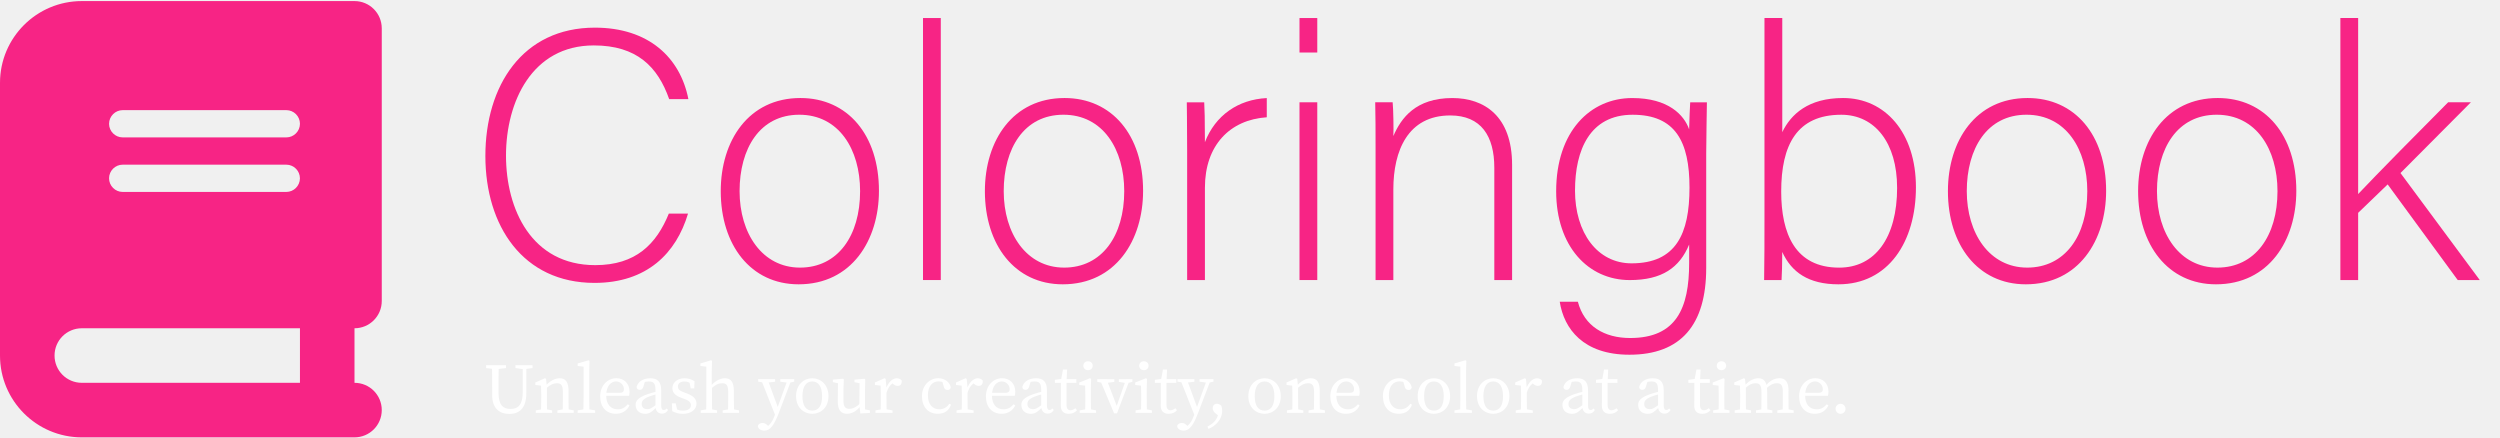
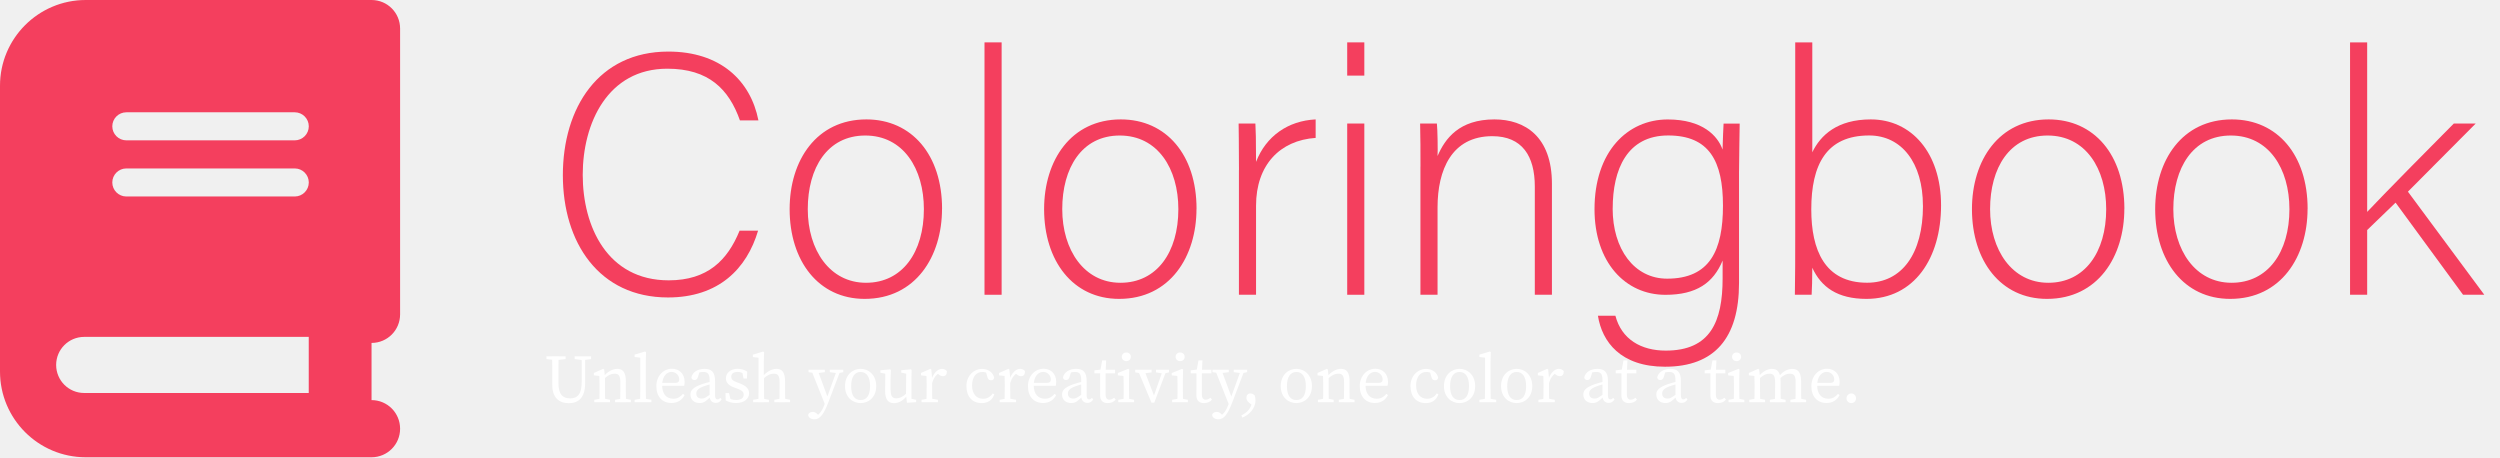
- <svg xmlns="http://www.w3.org/2000/svg" id="logo_vecto" data-name="logo vecto" viewBox="0 0 1001.08 175.03">
+ <svg xmlns="http://www.w3.org/2000/svg" id="logo" viewBox="0 0 492 90">
  <defs>
    <style>
      .cls-1 {
-         fill: #f72485;
+         fill: #fff;
      }

      .cls-2 {
-         fill: #fff;
+         fill: #f43f5e;
      }
    </style>
  </defs>
-   <path class="cls-1" d="M32.76.43C14.67.43,0,15.1,0,33.18v109.19c0,18.08,14.67,32.76,32.76,32.76h109.19c6.04,0,10.92-4.88,10.92-10.92s-4.88-10.92-10.92-10.92v-21.84c6.04,0,10.92-4.88,10.92-10.92V11.35c0-6.04-4.88-10.92-10.92-10.92H32.76ZM32.76,131.45h87.35v21.84H32.76c-6.04,0-10.92-4.88-10.92-10.92s4.88-10.92,10.92-10.92ZM43.68,49.56c0-3,2.46-5.46,5.46-5.46h65.51c3,0,5.46,2.46,5.46,5.46s-2.46,5.46-5.46,5.46H49.13c-3,0-5.46-2.46-5.46-5.46ZM49.13,65.94h65.51c3,0,5.46,2.46,5.46,5.46s-2.46,5.46-5.46,5.46H49.13c-3,0-5.46-2.46-5.46-5.46s2.46-5.46,5.46-5.46Z" />
-   <g>
-     <path class="cls-1" d="M275.51,85.52c-4.7,15.8-16.37,27.76-37.44,27.76-28.62,0-43.71-22.78-43.71-50.82s14.81-51.39,43.85-51.39c21.5,0,34.17,11.96,37.44,28.62h-7.69c-4.56-12.96-12.96-21.5-30.18-21.5-24.77,0-35.16,22.64-35.16,44.13s10.25,43.85,35.73,43.85c16.23,0,24.49-8.4,29.47-20.64h7.69Z" />
-     <path class="cls-1" d="M351.96,76.41c0,19.79-10.96,37.44-32.17,37.44-19.22,0-31.18-15.8-31.18-37.3,0-20.36,11.25-37.3,31.89-37.3,18.93,0,31.46,14.81,31.46,37.16ZM296.15,76.55c0,16.94,9.11,30.61,24.2,30.61s24.06-12.67,24.06-30.61c0-16.8-8.54-30.61-24.34-30.61s-23.92,13.52-23.92,30.61Z" />
-     <path class="cls-1" d="M369.6,112.15V7.22h7.12v104.92h-7.12Z" />
-     <path class="cls-1" d="M457.73,76.41c0,19.79-10.96,37.44-32.17,37.44-19.22,0-31.18-15.8-31.18-37.3,0-20.36,11.25-37.3,31.89-37.3,18.93,0,31.46,14.81,31.46,37.16ZM401.92,76.55c0,16.94,9.11,30.61,24.2,30.61s24.06-12.67,24.06-30.61c0-16.8-8.54-30.61-24.34-30.61s-23.92,13.52-23.92,30.61Z" />
-     <path class="cls-1" d="M475.37,60.33c0-11.96-.14-17.08-.14-19.36h6.98c.14,2.28.28,6.83.28,15.95,4.13-10.68,13.24-17.08,24.77-17.65v7.69c-14.81,1-24.77,11.25-24.77,28.19v37.01h-7.12v-51.82Z" />
-     <path class="cls-1" d="M520.36,7.22h7.12v13.81h-7.12V7.22ZM520.36,40.96h7.12v71.18h-7.12V40.96Z" />
-     <path class="cls-1" d="M550.82,58.9c0-6.26,0-12.24-.14-17.94h6.98c.28,2.28.43,11.53.28,13.53,3.13-7.26,8.97-15.23,23.63-15.23,12.67,0,23.92,7.12,23.92,26.76v46.13h-7.12v-44.99c0-12.67-5.27-20.93-17.65-20.93-16.94,0-22.78,14.09-22.78,29.61v36.3h-7.12v-53.24Z" />
-     <path class="cls-1" d="M683.22,107.3c0,22.78-10.11,34.74-30.75,34.74-18.51,0-26.2-10.39-27.9-21.21h7.26c2.56,9.82,10.68,14.52,20.93,14.52,18.51,0,23.63-11.96,23.63-30.04v-7.4c-3.84,9.25-10.82,14.24-23.78,14.24-16.66,0-29.47-13.52-29.47-35.59,0-23.92,13.67-37.3,30.46-37.3,14.52,0,20.79,6.83,22.78,12.53.14-4.13.28-9.11.43-10.82h6.69c0,2.56-.28,13.81-.28,20.64v45.7ZM630.68,76.27c0,16.94,8.97,29.18,22.64,29.18,17.8,0,23.21-11.82,23.21-30.32s-5.7-29.18-22.78-29.18-23.06,14.09-23.06,30.32Z" />
-     <path class="cls-1" d="M706.56,7.22h7.12v45.7c3.42-7.12,10.39-13.67,24.34-13.67,16.8,0,29.18,13.81,29.18,35.73s-11.1,38.87-31.04,38.87c-11.96,0-18.79-4.84-22.49-12.96,0,4.56-.14,9.25-.28,11.25h-6.98c.14-8.12.14-16.23.14-24.34V7.22ZM759.66,75.13c0-17.8-8.83-29.18-22.35-29.18-17.8,0-24.06,12.1-24.06,30.75,0,16.8,5.55,30.47,23.21,30.47,14.38,0,23.21-11.96,23.21-32.03Z" />
-     <path class="cls-1" d="M843.36,76.41c0,19.79-10.96,37.44-32.17,37.44-19.22,0-31.18-15.8-31.18-37.3,0-20.36,11.25-37.3,31.89-37.3,18.93,0,31.46,14.81,31.46,37.16ZM787.56,76.55c0,16.94,9.11,30.61,24.2,30.61s24.06-12.67,24.06-30.61c0-16.8-8.54-30.61-24.34-30.61s-23.92,13.52-23.92,30.61Z" />
-     <path class="cls-1" d="M919.52,76.41c0,19.79-10.96,37.44-32.17,37.44-19.22,0-31.18-15.8-31.18-37.3,0-20.36,11.25-37.3,31.89-37.3,18.93,0,31.46,14.81,31.46,37.16ZM863.72,76.55c0,16.94,9.11,30.61,24.2,30.61s24.06-12.67,24.06-30.61c0-16.8-8.54-30.61-24.34-30.61s-23.92,13.52-23.92,30.61Z" />
-     <path class="cls-1" d="M944.29,77.69c6.55-6.98,26.48-27.19,36.02-36.73h9.11l-28.19,28.33,31.75,42.85h-8.83l-28.05-38.3-11.82,11.39v26.91h-7.12V7.22h7.12v70.47Z" />
-   </g>
-   <g>
-     <path class="cls-2" d="M194.66,147.39v-1.14h7.97v1.14l-3.7.43h-.57l-3.7-.43ZM204.4,163.76c3.27,0,4.93-1.85,4.93-6.95v-10.56h1.42v11.3c0,5.98-2.9,8.2-6.75,8.2-4.13,0-6.92-2.31-6.92-7.6v-3.08c0-2.93,0-5.89-.09-8.83h2.73c-.09,2.88-.09,5.84-.09,8.83v2.25c0,4.9,1.85,6.43,4.75,6.43ZM209.53,147.82l-3.13-.43v-1.14h6.83v1.14l-3.13.43h-.57Z" />
-     <path class="cls-2" d="M216.64,165.33c.06-1.28.09-4.21.09-5.98v-1.34c0-1.57-.03-2.45-.09-3.59l-2.28-.26v-1l3.87-1.71.43.28.34,3.3v4.3c0,1.77.03,4.7.09,5.98h-2.45ZM221.09,164.33v1h-6.55v-1l3.13-.57h.57l2.85.57ZM227.66,156.73v2.62c0,1.82.03,4.7.09,5.98h-2.45c.06-1.28.09-4.16.09-5.98v-2.39c0-2.65-.68-3.5-2.39-3.5-1.42,0-2.59.57-4.21,1.96h-.6v-1.28h1.45l-1.22.51c1.34-1.79,3.62-3.19,5.64-3.19,2.45,0,3.62,1.51,3.62,5.27ZM226.89,163.76l2.85.57v1h-6.55v-1l3.13-.57h.57Z" />
-     <path class="cls-2" d="M235.66,144.26l.4.23-.11,4.04v10.82c0,1.99.03,3.99.09,5.98h-2.45c.06-1.99.09-3.99.09-5.98v-12.53l-2.36-.28v-1l4.36-1.28ZM238.31,164.33v1h-7v-1l3.22-.57h.57l3.22.57Z" />
-     <path class="cls-2" d="M252.09,156.9c0,.65-.09,1.22-.2,1.59h-10.51v-1.2h6.78c1.37,0,1.68-.66,1.68-1.45,0-1.62-1.37-3.1-3.16-3.1s-3.93,1.54-3.93,5.61c0,3.62,1.82,5.55,4.67,5.55,1.82,0,2.96-.83,3.99-2.02l.65.51c-1.02,2.02-2.85,3.3-5.44,3.3-3.81,0-6.29-2.65-6.29-6.98s2.96-7.26,6.49-7.26c2.93,0,5.27,1.99,5.27,5.44Z" />
-     <path class="cls-2" d="M259.21,157.87c1.2-.43,2.99-.94,4.41-1.2v1.02c-1.28.26-2.96.8-3.82,1.14-2.56,1-2.85,2.08-2.85,2.9,0,1.51,1,2.11,2.31,2.11,1,0,1.57-.37,3.36-1.65l.57-.43.4.6-.83.83c-1.71,1.71-2.68,2.51-4.41,2.51-2.08,0-3.82-1.2-3.82-3.56,0-1.59.85-2.88,4.67-4.27ZM262.48,162.71v-6.49c0-2.79-.8-3.47-2.68-3.47-.65,0-1.51.08-2.56.51l1.14-.88-.74,2.45c-.26.83-.68,1.28-1.45,1.28s-1.22-.43-1.28-1.14c.54-2.16,2.65-3.5,5.5-3.5s4.36,1.34,4.36,4.93v6.04c0,1.28.4,1.74,1.05,1.74.48,0,.8-.26,1.11-.63l.57.63c-.68,1.08-1.45,1.45-2.42,1.45-1.57,0-2.59-1.14-2.59-2.9Z" />
-     <path class="cls-2" d="M269.17,164.62l-.11-3.1h1.51l.77,3.36-1.4-.65v-.97c1,.77,2.08,1.17,3.5,1.17,2.19,0,3.22-.88,3.22-2.19,0-1.22-.85-1.85-2.65-2.51l-1.31-.48c-2.08-.77-3.45-1.88-3.45-3.82,0-2.05,1.74-3.96,4.9-3.96,1.54,0,2.73.43,3.96,1.17l-.11,2.88h-1.42l-.57-2.88,1.03.46v.74c-.91-.71-1.88-1.08-2.9-1.08-1.77,0-2.68.77-2.68,1.96,0,1.28.71,1.76,2.65,2.48l.85.31c2.85,1.05,3.93,2.39,3.93,4.16,0,2.11-1.85,4.04-5.5,4.04-1.59,0-2.82-.37-4.21-1.08Z" />
-     <path class="cls-2" d="M282.81,146.82l-2.36-.28v-1l4.27-1.28.4.23-.11,4.04v6.04l.09.37v4.41c0,1.77.03,4.7.09,5.98h-2.45c.06-1.28.09-4.21.09-5.98v-12.53ZM287.14,164.33v1h-6.55v-1l3.13-.57h.57l2.85.57ZM293.86,156.73v2.62c0,1.82.03,4.7.09,5.98h-2.45c.06-1.28.09-4.16.09-5.98v-2.39c0-2.65-.68-3.5-2.39-3.5-1.42,0-2.59.51-4.21,1.96h-.6v-1.28h1.45l-1.28.51c1.34-1.79,3.67-3.19,5.69-3.19,2.45,0,3.62,1.51,3.62,5.27ZM293.09,163.76l2.85.57v1h-6.55v-1l3.13-.57h.57Z" />
-     <path class="cls-2" d="M303.48,170.57c.2-.8,1.02-1.2,1.88-1.2.74,0,1.31.29,2.08,1.05l.88.88-1.11.63-.77-.63c1.91-.94,3.05-2.9,3.76-4.9l.88-2.48,4.39-12.1h1.54l-5.07,13.33c-1.94,5.12-3.53,7.29-5.87,7.29-1.4,0-2.59-.77-2.59-1.88ZM306.39,153.26l-2.79-.43v-1h6.78v1.03l-3.42.4h-.57ZM310.63,166.81l-5.95-14.98h2.65l4.47,12.13-1.17,2.85ZM315.47,153.26l-3.02-.43v-1h5.58v1l-1.99.43h-.57Z" />
-     <path class="cls-2" d="M318.77,158.64c0-4.73,3.22-7.17,6.49-7.17s6.49,2.45,6.49,7.17-3.27,7.06-6.49,7.06-6.49-2.33-6.49-7.06ZM329.19,158.64c0-3.82-1.45-5.89-3.93-5.89s-3.93,2.08-3.93,5.89,1.4,5.78,3.93,5.78,3.93-1.96,3.93-5.78Z" />
-     <path class="cls-2" d="M337.73,160.29c0,2.53.74,3.42,2.31,3.42,1.45,0,2.93-.71,4.36-2.14h.6v1.45h-1.45l1-.43c-1.62,2.19-3.56,3.1-5.41,3.1-2.28,0-3.7-1.37-3.67-5.12l.09-7.52.6.54-2.65-.57v-1l4.1-.37.28.29-.14,3.99v4.36ZM344.51,165.56l-.4-3.33.09-9.17.6.54-2.65-.57v-1l4.04-.37.28.29-.09,3.99v8.51l-.68-.68,2.65.57v1l-3.84.23Z" />
-     <path class="cls-2" d="M352.71,159.35v-1.34c0-1.57-.03-2.45-.09-3.59l-2.28-.26v-1l3.87-1.71.43.28.34,3.56v4.04c0,1.77.03,4.7.09,5.98h-2.45c.06-1.28.09-4.21.09-5.98ZM350.57,164.33l3.13-.57h.57l3.13.57v1h-6.83v-1ZM353.85,155.51h1.62l-.71.2c.91-2.65,2.65-4.24,4.33-4.24.83,0,1.68.4,2.02.97,0,1.34-.51,2.08-1.65,2.08-.65,0-1.2-.26-1.71-.68l-.77-.66,1.4-.28c-1.77.91-2.79,2.33-3.45,4.53h-1.08v-1.91Z" />
-     <path class="cls-2" d="M371.56,158.35c0,3.59,1.91,5.55,4.58,5.55,1.65,0,3.1-.8,3.99-2.22l.68.34c-.77,2.36-2.59,3.67-5.27,3.67-3.9,0-6.35-2.73-6.35-7.09s3.13-7.15,6.52-7.15c2.53,0,4.64,1.57,5.01,3.67-.14.71-.57,1.05-1.28,1.05-.94,0-1.31-.57-1.51-1.28l-.71-2.51,1.31,1.05c-.97-.51-1.94-.71-2.73-.71-2.48,0-4.24,1.96-4.24,5.61Z" />
-     <path class="cls-2" d="M385.17,159.35v-1.34c0-1.57-.03-2.45-.09-3.59l-2.28-.26v-1l3.87-1.71.43.28.34,3.56v4.04c0,1.77.03,4.7.09,5.98h-2.45c.06-1.28.09-4.21.09-5.98ZM383.03,164.33l3.13-.57h.57l3.13.57v1h-6.83v-1ZM386.3,155.51h1.62l-.71.2c.91-2.65,2.65-4.24,4.33-4.24.83,0,1.68.4,2.02.97,0,1.34-.51,2.08-1.65,2.08-.65,0-1.2-.26-1.71-.68l-.77-.66,1.4-.28c-1.77.91-2.79,2.33-3.45,4.53h-1.08v-1.91Z" />
-     <path class="cls-2" d="M406.55,156.9c0,.65-.09,1.22-.2,1.59h-10.51v-1.2h6.78c1.37,0,1.68-.66,1.68-1.45,0-1.62-1.37-3.1-3.16-3.1s-3.93,1.54-3.93,5.61c0,3.62,1.82,5.55,4.67,5.55,1.82,0,2.96-.83,3.99-2.02l.65.51c-1.02,2.02-2.85,3.3-5.44,3.3-3.81,0-6.29-2.65-6.29-6.98s2.96-7.26,6.49-7.26c2.93,0,5.27,1.99,5.27,5.44Z" />
-     <path class="cls-2" d="M413.67,157.87c1.2-.43,2.99-.94,4.41-1.2v1.02c-1.28.26-2.96.8-3.82,1.14-2.56,1-2.85,2.08-2.85,2.9,0,1.51,1,2.11,2.31,2.11,1,0,1.57-.37,3.36-1.65l.57-.43.4.6-.83.83c-1.71,1.71-2.68,2.51-4.41,2.51-2.08,0-3.82-1.2-3.82-3.56,0-1.59.85-2.88,4.67-4.27ZM416.94,162.71v-6.49c0-2.79-.8-3.47-2.68-3.47-.65,0-1.51.08-2.56.51l1.14-.88-.74,2.45c-.26.83-.68,1.28-1.45,1.28s-1.22-.43-1.28-1.14c.54-2.16,2.65-3.5,5.5-3.5s4.36,1.34,4.36,4.93v6.04c0,1.28.4,1.74,1.05,1.74.48,0,.8-.26,1.11-.63l.57.63c-.68,1.08-1.45,1.45-2.42,1.45-1.57,0-2.59-1.14-2.59-2.9Z" />
-     <path class="cls-2" d="M428.67,164.28c.63,0,1.2-.26,1.94-.8l.65.77c-.71.91-1.88,1.45-3.3,1.45-1.96,0-3.19-1.03-3.19-3.22,0-.68.03-1.28.03-2.39v-6.78h-2.39v-1.22l3.53-.46-1.14.94.85-4.61h1.65l-.23,4.98v9.23c0,1.48.63,2.11,1.59,2.11ZM431.01,151.83v1.48h-5.07v-1.48h5.07Z" />
-     <path class="cls-2" d="M434.51,165.33c.06-1.28.09-4.21.09-5.98v-1.34c0-1.57-.03-2.45-.09-3.59l-2.33-.26v-1l4.3-1.71.43.28-.09,3.84v3.76c0,1.77.03,4.7.09,5.98h-2.39ZM438.89,164.33v1h-6.55v-1l3.13-.57h.57l2.85.57ZM433.8,146.45c0-1.08.83-1.79,1.88-1.79s1.88.71,1.88,1.79-.83,1.79-1.88,1.79-1.88-.74-1.88-1.79Z" />
-     <path class="cls-2" d="M442.17,153.4l-2.79-.48v-1.08h6.83v1.08l-3.47.48h-.57ZM443.08,151.83l4.44,11.59-1.17,1.48,4.58-13.07h1.54l-5.18,13.67h-1.17l-5.75-13.67h2.71ZM450.88,153.4l-2.85-.48v-1.08h5.41v1.08l-1.99.48h-.57Z" />
-     <path class="cls-2" d="M456.89,165.33c.06-1.28.09-4.21.09-5.98v-1.34c0-1.57-.03-2.45-.09-3.59l-2.33-.26v-1l4.3-1.71.43.28-.09,3.84v3.76c0,1.77.03,4.7.09,5.98h-2.39ZM461.27,164.33v1h-6.55v-1l3.13-.57h.57l2.85.57ZM456.17,146.45c0-1.08.83-1.79,1.88-1.79s1.88.71,1.88,1.79-.83,1.79-1.88,1.79-1.88-.74-1.88-1.79Z" />
-     <path class="cls-2" d="M468.7,164.28c.63,0,1.2-.26,1.94-.8l.65.77c-.71.91-1.88,1.45-3.3,1.45-1.96,0-3.19-1.03-3.19-3.22,0-.68.03-1.28.03-2.39v-6.78h-2.39v-1.22l3.53-.46-1.14.94.85-4.61h1.65l-.23,4.98v9.23c0,1.48.63,2.11,1.59,2.11ZM471.04,151.83v1.48h-5.07v-1.48h5.07Z" />
-     <path class="cls-2" d="M471.38,170.57c.2-.8,1.02-1.2,1.88-1.2.74,0,1.31.29,2.08,1.05l.88.88-1.11.63-.77-.63c1.91-.94,3.05-2.9,3.76-4.9l.88-2.48,4.39-12.1h1.54l-5.07,13.33c-1.94,5.12-3.53,7.29-5.87,7.29-1.4,0-2.59-.77-2.59-1.88ZM474.28,153.26l-2.79-.43v-1h6.78v1.03l-3.42.4h-.57ZM478.52,166.81l-5.95-14.98h2.65l4.47,12.13-1.17,2.85ZM483.36,153.26l-3.02-.43v-1h5.58v1l-1.99.43h-.57Z" />
-     <path class="cls-2" d="M483.9,171.74l-.4-.94c2.25-1.11,3.96-2.71,4.44-5.47l.09,1.22-1.37-1.08c-.74-.6-1.05-1.34-1.05-2.02,0-.97.57-1.77,1.71-1.77.51,0,1.05.17,1.77.83.2.71.31,1.37.31,2.05,0,3.42-2.76,6.15-5.5,7.17Z" />
-     <path class="cls-2" d="M499.88,158.64c0-4.73,3.22-7.17,6.49-7.17s6.49,2.45,6.49,7.17-3.27,7.06-6.49,7.06-6.49-2.33-6.49-7.06ZM510.3,158.64c0-3.82-1.45-5.89-3.93-5.89s-3.93,2.08-3.93,5.89,1.4,5.78,3.93,5.78,3.93-1.96,3.93-5.78Z" />
-     <path class="cls-2" d="M517.44,165.33c.06-1.28.09-4.21.09-5.98v-1.34c0-1.57-.03-2.45-.09-3.59l-2.28-.26v-1l3.87-1.71.43.28.34,3.3v4.3c0,1.77.03,4.7.09,5.98h-2.45ZM521.89,164.33v1h-6.55v-1l3.13-.57h.57l2.85.57ZM528.46,156.73v2.62c0,1.82.03,4.7.09,5.98h-2.45c.06-1.28.09-4.16.09-5.98v-2.39c0-2.65-.68-3.5-2.39-3.5-1.42,0-2.59.57-4.21,1.96h-.6v-1.28h1.45l-1.22.51c1.34-1.79,3.62-3.19,5.64-3.19,2.45,0,3.62,1.51,3.62,5.27ZM527.69,163.76l2.85.57v1h-6.55v-1l3.13-.57h.57Z" />
-     <path class="cls-2" d="M544.46,156.9c0,.65-.08,1.22-.2,1.59h-10.51v-1.2h6.78c1.37,0,1.68-.66,1.68-1.45,0-1.62-1.37-3.1-3.16-3.1s-3.93,1.54-3.93,5.61c0,3.62,1.82,5.55,4.67,5.55,1.82,0,2.96-.83,3.99-2.02l.65.51c-1.02,2.02-2.85,3.3-5.44,3.3-3.81,0-6.29-2.65-6.29-6.98s2.96-7.26,6.49-7.26c2.93,0,5.27,1.99,5.27,5.44Z" />
-     <path class="cls-2" d="M556.14,158.35c0,3.59,1.91,5.55,4.58,5.55,1.65,0,3.1-.8,3.99-2.22l.68.34c-.77,2.36-2.59,3.67-5.27,3.67-3.9,0-6.35-2.73-6.35-7.09s3.13-7.15,6.52-7.15c2.53,0,4.64,1.57,5.01,3.67-.14.71-.57,1.05-1.28,1.05-.94,0-1.31-.57-1.51-1.28l-.71-2.51,1.31,1.05c-.97-.51-1.94-.71-2.73-.71-2.48,0-4.24,1.96-4.24,5.61Z" />
-     <path class="cls-2" d="M567.69,158.64c0-4.73,3.22-7.17,6.49-7.17s6.49,2.45,6.49,7.17-3.28,7.06-6.49,7.06-6.49-2.33-6.49-7.06ZM578.12,158.64c0-3.82-1.45-5.89-3.93-5.89s-3.93,2.08-3.93,5.89,1.4,5.78,3.93,5.78,3.93-1.96,3.93-5.78Z" />
-     <path class="cls-2" d="M586.77,144.26l.4.23-.11,4.04v10.82c0,1.99.03,3.99.08,5.98h-2.45c.06-1.99.08-3.99.08-5.98v-12.53l-2.36-.28v-1l4.36-1.28ZM589.42,164.33v1h-7v-1l3.22-.57h.57l3.22.57Z" />
-     <path class="cls-2" d="M591.44,158.64c0-4.73,3.22-7.17,6.49-7.17s6.49,2.45,6.49,7.17-3.27,7.06-6.49,7.06-6.49-2.33-6.49-7.06ZM601.86,158.64c0-3.82-1.45-5.89-3.93-5.89s-3.93,2.08-3.93,5.89,1.4,5.78,3.93,5.78,3.93-1.96,3.93-5.78Z" />
-     <path class="cls-2" d="M609.09,159.35v-1.34c0-1.57-.03-2.45-.08-3.59l-2.28-.26v-1l3.87-1.71.43.28.34,3.56v4.04c0,1.77.03,4.7.08,5.98h-2.45c.06-1.28.08-4.21.08-5.98ZM606.96,164.33l3.13-.57h.57l3.13.57v1h-6.83v-1ZM610.23,155.51h1.62l-.71.2c.91-2.65,2.65-4.24,4.33-4.24.83,0,1.68.4,2.02.97,0,1.34-.51,2.08-1.65,2.08-.66,0-1.2-.26-1.71-.68l-.77-.66,1.4-.28c-1.76.91-2.79,2.33-3.45,4.53h-1.08v-1.91Z" />
-     <path class="cls-2" d="M630.33,157.87c1.2-.43,2.99-.94,4.41-1.2v1.02c-1.28.26-2.96.8-3.82,1.14-2.56,1-2.85,2.08-2.85,2.9,0,1.51,1,2.11,2.31,2.11,1,0,1.57-.37,3.36-1.65l.57-.43.4.6-.83.83c-1.71,1.71-2.68,2.51-4.41,2.51-2.08,0-3.82-1.2-3.82-3.56,0-1.59.86-2.88,4.67-4.27ZM633.61,162.71v-6.49c0-2.79-.8-3.47-2.68-3.47-.65,0-1.51.08-2.56.51l1.14-.88-.74,2.45c-.26.83-.68,1.28-1.45,1.28s-1.22-.43-1.28-1.14c.54-2.16,2.65-3.5,5.5-3.5s4.36,1.34,4.36,4.93v6.04c0,1.28.4,1.74,1.05,1.74.48,0,.8-.26,1.11-.63l.57.63c-.68,1.08-1.45,1.45-2.42,1.45-1.57,0-2.59-1.14-2.59-2.9Z" />
-     <path class="cls-2" d="M645.34,164.28c.63,0,1.2-.26,1.94-.8l.65.77c-.71.91-1.88,1.45-3.3,1.45-1.96,0-3.19-1.03-3.19-3.22,0-.68.03-1.28.03-2.39v-6.78h-2.39v-1.22l3.53-.46-1.14.94.85-4.61h1.65l-.23,4.98v9.23c0,1.48.63,2.11,1.59,2.11ZM647.67,151.83v1.48h-5.07v-1.48h5.07Z" />
-     <path class="cls-2" d="M660.65,157.87c1.2-.43,2.99-.94,4.41-1.2v1.02c-1.28.26-2.96.8-3.82,1.14-2.56,1-2.85,2.08-2.85,2.9,0,1.51,1,2.11,2.31,2.11,1,0,1.57-.37,3.36-1.65l.57-.43.4.6-.83.83c-1.71,1.71-2.68,2.51-4.41,2.51-2.08,0-3.82-1.2-3.82-3.56,0-1.59.85-2.88,4.67-4.27ZM663.93,162.71v-6.49c0-2.79-.8-3.47-2.68-3.47-.65,0-1.51.08-2.56.51l1.14-.88-.74,2.45c-.26.83-.68,1.28-1.45,1.28s-1.22-.43-1.28-1.14c.54-2.16,2.65-3.5,5.5-3.5s4.36,1.34,4.36,4.93v6.04c0,1.28.4,1.74,1.05,1.74.48,0,.8-.26,1.11-.63l.57.63c-.68,1.08-1.45,1.45-2.42,1.45-1.57,0-2.59-1.14-2.59-2.9Z" />
-     <path class="cls-2" d="M682.32,164.28c.63,0,1.2-.26,1.94-.8l.66.77c-.71.91-1.88,1.45-3.3,1.45-1.96,0-3.19-1.03-3.19-3.22,0-.68.03-1.28.03-2.39v-6.78h-2.39v-1.22l3.53-.46-1.14.94.85-4.61h1.65l-.23,4.98v9.23c0,1.48.63,2.11,1.59,2.11ZM684.65,151.83v1.48h-5.07v-1.48h5.07Z" />
-     <path class="cls-2" d="M688.16,165.33c.06-1.28.08-4.21.08-5.98v-1.34c0-1.57-.03-2.45-.08-3.59l-2.33-.26v-1l4.3-1.71.43.28-.09,3.84v3.76c0,1.77.03,4.7.09,5.98h-2.39ZM692.54,164.33v1h-6.55v-1l3.13-.57h.57l2.85.57ZM687.44,146.45c0-1.08.83-1.79,1.88-1.79s1.88.71,1.88,1.79-.83,1.79-1.88,1.79-1.88-.74-1.88-1.79Z" />
-     <path class="cls-2" d="M696.73,165.33c.06-1.28.09-4.21.09-5.98v-1.34c0-1.57-.03-2.45-.09-3.59l-2.28-.26v-1l3.87-1.71.43.28.34,3.3v4.3c0,1.77.03,4.7.09,5.98h-2.45ZM701.17,164.33v1h-6.55v-1l3.13-.57h.57l2.85.57ZM707.63,156.73v2.62c0,1.82.03,4.7.08,5.98h-2.45c.06-1.28.08-4.16.08-5.98v-2.39c0-2.65-.68-3.5-2.39-3.5-1.4,0-2.51.57-4.1,1.96h-.6v-1.28h1.45l-1.22.51c1.34-1.79,3.53-3.19,5.52-3.19,2.45,0,3.62,1.51,3.62,5.27ZM706.86,163.76l2.85.57v1h-6.55v-1l3.13-.57h.57ZM716.17,156.42v2.93c0,1.82.03,4.7.09,5.98h-2.45c.06-1.28.09-4.16.09-5.98v-2.45c0-2.68-.74-3.45-2.42-3.45-1.28,0-2.48.51-4.07,1.96h-.68v-1h1.54l-1.31.23c1.48-2.11,3.59-3.19,5.61-3.19,2.28,0,3.62,1.42,3.62,4.95ZM715.4,163.76l2.85.57v1h-6.55v-1l3.13-.57h.57Z" />
-     <path class="cls-2" d="M732.17,156.9c0,.65-.08,1.22-.2,1.59h-10.51v-1.2h6.78c1.37,0,1.68-.66,1.68-1.45,0-1.62-1.37-3.1-3.16-3.1s-3.93,1.54-3.93,5.61c0,3.62,1.82,5.55,4.67,5.55,1.82,0,2.96-.83,3.99-2.02l.66.51c-1.03,2.02-2.85,3.3-5.44,3.3-3.81,0-6.29-2.65-6.29-6.98s2.96-7.26,6.49-7.26c2.93,0,5.27,1.99,5.27,5.44Z" />
-     <path class="cls-2" d="M735.02,163.71c0-1.11.88-2.02,1.99-2.02s1.99.91,1.99,2.02-.88,1.99-1.99,1.99-1.99-.91-1.99-1.99Z" />
+   <path id="icon" class="cls-2" d="M16.87,0C7.56,0,0,7.56,0,16.87v56.25c0,9.32,7.56,16.87,16.87,16.87h56.25c3.11,0,5.62-2.51,5.62-5.62s-2.51-5.63-5.62-5.63v-11.25c3.11,0,5.62-2.51,5.62-5.63V5.62c0-3.11-2.51-5.62-5.62-5.62H16.87ZM16.57,66.29h44.19v11.05H16.57c-3.06,0-5.52-2.47-5.52-5.52s2.47-5.52,5.52-5.52ZM22.1,24.86c0-1.52,1.24-2.76,2.76-2.76h33.15c1.52,0,2.76,1.24,2.76,2.76s-1.24,2.76-2.76,2.76H24.86c-1.52,0-2.76-1.24-2.76-2.76ZM24.86,33.15h33.15c1.52,0,2.76,1.24,2.76,2.76s-1.24,2.76-2.76,2.76H24.86c-1.52,0-2.76-1.24-2.76-2.76s1.24-2.76,2.76-2.76Z" />
+   <g id="Type">
+     <g>
+       <path class="cls-2" d="M149.19,45.4c-2.22,7.48-7.75,13.14-17.73,13.14-13.55,0-20.69-10.78-20.69-24.06s7.01-24.33,20.76-24.33c10.18,0,16.18,5.66,17.73,13.55h-3.64c-2.16-6.13-6.13-10.18-14.29-10.18-11.73,0-16.65,10.72-16.65,20.89s4.85,20.76,16.92,20.76c7.68,0,11.59-3.98,13.95-9.77h3.64Z" />
+       <path class="cls-2" d="M185.39,41.09c0,9.37-5.19,17.73-15.23,17.73-9.1,0-14.76-7.48-14.76-17.66,0-9.64,5.32-17.66,15.1-17.66,8.96,0,14.9,7.01,14.9,17.59ZM158.97,41.16c0,8.02,4.31,14.49,11.46,14.49s11.39-6,11.39-14.49c0-7.95-4.04-14.49-11.53-14.49s-11.32,6.4-11.32,14.49Z" />
+       <path class="cls-2" d="M193.75,58.01V8.34h3.37v49.67h-3.37Z" />
+       <path class="cls-2" d="M235.47,41.09c0,9.37-5.19,17.73-15.23,17.73-9.1,0-14.76-7.48-14.76-17.66,0-9.64,5.32-17.66,15.1-17.66,8.96,0,14.9,7.01,14.9,17.59ZM209.05,41.16c0,8.02,4.31,14.49,11.46,14.49s11.39-6,11.39-14.49c0-7.95-4.04-14.49-11.53-14.49s-11.32,6.4-11.32,14.49Z" />
+       <path class="cls-2" d="M243.83,33.48c0-5.66-.07-8.09-.07-9.17h3.3c.07,1.08.13,3.24.13,7.55,1.95-5.05,6.27-8.09,11.73-8.36v3.64c-7.01.47-11.73,5.32-11.73,13.34v17.52h-3.37v-24.53Z" />
+       <path class="cls-2" d="M265.13,8.34h3.37v6.54h-3.37v-6.54ZM265.13,24.31h3.37v33.7h-3.37V24.31Z" />
+       <path class="cls-2" d="M279.55,32.8c0-2.97,0-5.8-.07-8.49h3.3c.13,1.08.2,5.46.13,6.4,1.48-3.44,4.25-7.21,11.19-7.21,6,0,11.32,3.37,11.32,12.67v21.84h-3.37v-21.3c0-6-2.49-9.91-8.36-9.91-8.02,0-10.78,6.67-10.78,14.02v17.19h-3.37v-25.21Z" />
+       <path class="cls-2" d="M342.24,55.72c0,10.78-4.79,16.45-14.56,16.45-8.76,0-12.4-4.92-13.21-10.04h3.44c1.21,4.65,5.06,6.87,9.91,6.87,8.76,0,11.19-5.66,11.19-14.22v-3.5c-1.82,4.38-5.12,6.74-11.26,6.74-7.89,0-13.95-6.4-13.95-16.85,0-11.32,6.47-17.66,14.42-17.66,6.87,0,9.84,3.24,10.78,5.93.07-1.95.13-4.31.2-5.12h3.17c0,1.21-.13,6.54-.13,9.77v21.63ZM317.37,41.02c0,8.02,4.25,13.82,10.72,13.82,8.42,0,10.99-5.59,10.99-14.36s-2.7-13.82-10.78-13.82-10.92,6.67-10.92,14.36Z" />
+       <path class="cls-2" d="M353.29,8.34h3.37v21.63c1.62-3.37,4.92-6.47,11.52-6.47,7.95,0,13.82,6.54,13.82,16.92s-5.26,18.4-14.69,18.4c-5.66,0-8.9-2.29-10.65-6.13,0,2.16-.07,4.38-.13,5.32h-3.3c.07-3.84.07-7.68.07-11.52V8.34ZM378.43,40.48c0-8.42-4.18-13.82-10.58-13.82-8.42,0-11.39,5.73-11.39,14.56,0,7.95,2.63,14.42,10.99,14.42,6.81,0,10.99-5.66,10.99-15.16Z" />
+       <path class="cls-2" d="M418.07,41.09c0,9.37-5.19,17.73-15.23,17.73-9.1,0-14.76-7.48-14.76-17.66,0-9.64,5.32-17.66,15.1-17.66,8.96,0,14.9,7.01,14.9,17.59ZM391.65,41.16c0,8.02,4.31,14.49,11.46,14.49s11.39-6,11.39-14.49c0-7.95-4.04-14.49-11.53-14.49s-11.32,6.4-11.32,14.49Z" />
+       <path class="cls-2" d="M454.13,41.09c0,9.37-5.19,17.73-15.23,17.73-9.1,0-14.76-7.48-14.76-17.66,0-9.64,5.32-17.66,15.1-17.66,8.96,0,14.9,7.01,14.9,17.59ZM427.71,41.16c0,8.02,4.31,14.49,11.46,14.49s11.39-6,11.39-14.49c0-7.95-4.04-14.49-11.53-14.49s-11.32,6.4-11.32,14.49Z" />
+       <path class="cls-2" d="M465.86,41.7c3.1-3.3,12.54-12.87,17.05-17.39h4.31l-13.34,13.41,15.03,20.29h-4.18l-13.28-18.13-5.59,5.39v12.74h-3.37V8.34h3.37v33.36Z" />
+     </g>
+     <g>
+       <path class="cls-1" d="M107.54,70.67v-.54h3.77v.54l-1.75.2h-.27l-1.75-.2ZM112.15,78.41c1.55,0,2.33-.88,2.33-3.29v-5h.67v5.35c0,2.83-1.37,3.88-3.19,3.88-1.95,0-3.27-1.09-3.27-3.6v-1.46c0-1.39,0-2.79-.04-4.18h1.29c-.04,1.36-.04,2.76-.04,4.18v1.06c0,2.32.88,3.04,2.25,3.04ZM114.57,70.87l-1.48-.2v-.54h3.23v.54l-1.48.2h-.27Z" />
+       <path class="cls-1" d="M117.95,79.15c.03-.61.04-1.99.04-2.83v-.63c0-.74-.01-1.16-.04-1.7l-1.08-.12v-.47l1.83-.81.2.13.16,1.56v2.03c0,.84.01,2.22.04,2.83h-1.16ZM120.05,78.68v.47h-3.1v-.47l1.48-.27h.27l1.35.27ZM123.16,75.09v1.24c0,.86.01,2.22.04,2.83h-1.16c.03-.61.04-1.97.04-2.83v-1.13c0-1.25-.32-1.66-1.13-1.66-.67,0-1.23.27-1.99.93h-.28v-.61h.69l-.58.24c.63-.85,1.71-1.51,2.67-1.51,1.16,0,1.71.71,1.71,2.49ZM122.8,78.41l1.35.27v.47h-3.1v-.47l1.48-.27h.27Z" />
+       <path class="cls-1" d="M126.95,69.18l.19.11-.05,1.91v5.12c0,.94.01,1.89.04,2.83h-1.16c.03-.94.04-1.89.04-2.83v-5.93l-1.12-.13v-.47l2.06-.61ZM128.2,78.68v.47h-3.31v-.47l1.52-.27h.27l1.52.27Z" />
+       <path class="cls-1" d="M134.73,75.17c0,.31-.04.58-.09.75h-4.97v-.57h3.21c.65,0,.79-.31.79-.69,0-.77-.65-1.47-1.5-1.47s-1.86.73-1.86,2.65c0,1.71.86,2.63,2.21,2.63.86,0,1.4-.39,1.89-.96l.31.24c-.48.96-1.35,1.56-2.57,1.56-1.81,0-2.98-1.25-2.98-3.3s1.4-3.44,3.07-3.44c1.39,0,2.49.94,2.49,2.57Z" />
+       <path class="cls-1" d="M138.1,75.62c.57-.2,1.41-.44,2.09-.57v.48c-.61.12-1.4.38-1.81.54-1.21.47-1.35.98-1.35,1.37,0,.71.47,1,1.09,1,.47,0,.74-.18,1.59-.78l.27-.2.19.28-.39.39c-.81.81-1.27,1.19-2.09,1.19-.98,0-1.81-.57-1.81-1.68,0-.75.4-1.36,2.21-2.02ZM139.65,77.91v-3.07c0-1.32-.38-1.64-1.27-1.64-.31,0-.71.04-1.21.24l.54-.42-.35,1.16c-.12.39-.32.61-.69.61s-.58-.2-.61-.54c.26-1.02,1.25-1.66,2.6-1.66s2.06.63,2.06,2.33v2.86c0,.61.19.82.5.82.23,0,.38-.12.53-.3l.27.3c-.32.51-.69.69-1.15.69-.74,0-1.23-.54-1.23-1.37Z" />
+       <path class="cls-1" d="M142.82,78.82l-.05-1.47h.71l.36,1.59-.66-.31v-.46c.47.36.98.55,1.66.55,1.04,0,1.52-.42,1.52-1.04,0-.58-.4-.88-1.25-1.19l-.62-.23c-.98-.36-1.63-.89-1.63-1.81,0-.97.82-1.87,2.32-1.87.73,0,1.29.2,1.87.55l-.05,1.36h-.67l-.27-1.36.49.22v.35c-.43-.34-.89-.51-1.37-.51-.84,0-1.27.36-1.27.93,0,.61.34.83,1.25,1.17l.4.15c1.35.5,1.86,1.13,1.86,1.97,0,1-.88,1.91-2.6,1.91-.75,0-1.33-.18-1.99-.51Z" />
+       <path class="cls-1" d="M149.28,70.4l-1.12-.13v-.47l2.02-.61.19.11-.05,1.91v2.86l.04.17v2.09c0,.84.01,2.22.04,2.83h-1.16c.03-.61.04-1.99.04-2.83v-5.93ZM151.32,78.68v.47h-3.1v-.47l1.48-.27h.27l1.35.27ZM154.5,75.09v1.24c0,.86.01,2.22.04,2.83h-1.16c.03-.61.04-1.97.04-2.83v-1.13c0-1.25-.32-1.66-1.13-1.66-.67,0-1.23.24-1.99.93h-.28v-.61h.69l-.61.24c.63-.85,1.74-1.51,2.69-1.51,1.16,0,1.71.71,1.71,2.49ZM154.14,78.41l1.35.27v.47h-3.1v-.47l1.48-.27h.27Z" />
+       <path class="cls-1" d="M159.06,81.63c.09-.38.48-.57.89-.57.35,0,.62.13.98.5l.42.42-.53.3-.36-.3c.9-.44,1.44-1.37,1.78-2.32l.42-1.17,2.07-5.73h.73l-2.4,6.31c-.92,2.43-1.67,3.45-2.78,3.45-.66,0-1.23-.36-1.23-.89ZM160.44,73.44l-1.32-.2v-.47h3.21v.48l-1.62.19h-.27ZM162.45,79.85l-2.82-7.09h1.25l2.12,5.74-.55,1.35ZM164.74,73.44l-1.43-.2v-.47h2.64v.47l-.94.2h-.27Z" />
+       <path class="cls-1" d="M166.3,75.99c0-2.24,1.52-3.4,3.07-3.4s3.07,1.16,3.07,3.4-1.55,3.34-3.07,3.34-3.07-1.1-3.07-3.34ZM171.23,75.99c0-1.81-.69-2.79-1.86-2.79s-1.86.98-1.86,2.79.66,2.74,1.86,2.74,1.86-.93,1.86-2.74Z" />
+       <path class="cls-1" d="M175.28,76.77c0,1.2.35,1.62,1.09,1.62.69,0,1.39-.34,2.06-1.01h.28v.69h-.69l.47-.2c-.77,1.04-1.68,1.47-2.56,1.47-1.08,0-1.75-.65-1.74-2.43l.04-3.56.28.26-1.25-.27v-.47l1.94-.18.13.13-.07,1.89v2.06ZM178.49,79.26l-.19-1.58.04-4.34.28.26-1.25-.27v-.47l1.91-.18.13.13-.04,1.89v4.03l-.32-.32,1.25.27v.47l-1.82.11Z" />
+       <path class="cls-1" d="M182.37,76.32v-.63c0-.74-.01-1.16-.04-1.7l-1.08-.12v-.47l1.83-.81.2.13.16,1.68v1.91c0,.84.01,2.22.04,2.83h-1.16c.03-.61.04-1.99.04-2.83ZM181.36,78.68l1.48-.27h.27l1.48.27v.47h-3.23v-.47ZM182.91,74.51h.77l-.34.09c.43-1.25,1.25-2.01,2.05-2.01.39,0,.79.19.96.46,0,.63-.24.98-.78.98-.31,0-.57-.12-.81-.32l-.36-.31.66-.13c-.84.43-1.32,1.1-1.63,2.14h-.51v-.9Z" />
+       <path class="cls-1" d="M191.3,75.85c0,1.7.9,2.63,2.17,2.63.78,0,1.47-.38,1.89-1.05l.32.16c-.36,1.12-1.23,1.74-2.49,1.74-1.85,0-3-1.29-3-3.35s1.48-3.38,3.09-3.38c1.2,0,2.2.74,2.37,1.74-.07.34-.27.5-.61.5-.44,0-.62-.27-.71-.61l-.34-1.19.62.5c-.46-.24-.92-.34-1.29-.34-1.17,0-2.01.93-2.01,2.65Z" />
+       <path class="cls-1" d="M197.74,76.32v-.63c0-.74-.01-1.16-.04-1.7l-1.08-.12v-.47l1.83-.81.2.13.16,1.68v1.91c0,.84.01,2.22.04,2.83h-1.16c.03-.61.04-1.99.04-2.83ZM196.73,78.68l1.48-.27h.27l1.48.27v.47h-3.23v-.47ZM198.28,74.51h.77l-.34.09c.43-1.25,1.25-2.01,2.05-2.01.39,0,.79.19.96.46,0,.63-.24.98-.78.98-.31,0-.57-.12-.81-.32l-.36-.31.66-.13c-.84.43-1.32,1.1-1.63,2.14h-.51v-.9Z" />
+       <path class="cls-1" d="M207.86,75.17c0,.31-.04.58-.09.75h-4.97v-.57h3.21c.65,0,.79-.31.79-.69,0-.77-.65-1.47-1.5-1.47s-1.86.73-1.86,2.65c0,1.71.86,2.63,2.21,2.63.86,0,1.4-.39,1.89-.96l.31.24c-.48.96-1.35,1.56-2.57,1.56-1.81,0-2.98-1.25-2.98-3.3s1.4-3.44,3.07-3.44c1.39,0,2.49.94,2.49,2.57Z" />
+       <path class="cls-1" d="M211.23,75.62c.57-.2,1.41-.44,2.09-.57v.48c-.61.12-1.4.38-1.81.54-1.21.47-1.35.98-1.35,1.37,0,.71.47,1,1.09,1,.47,0,.74-.18,1.59-.78l.27-.2.19.28-.39.39c-.81.81-1.27,1.19-2.09,1.19-.98,0-1.81-.57-1.81-1.68,0-.75.4-1.36,2.21-2.02ZM212.78,77.91v-3.07c0-1.32-.38-1.64-1.27-1.64-.31,0-.71.04-1.21.24l.54-.42-.35,1.16c-.12.39-.32.61-.69.61s-.58-.2-.61-.54c.26-1.02,1.25-1.66,2.6-1.66s2.06.63,2.06,2.33v2.86c0,.61.19.82.5.82.23,0,.38-.12.53-.3l.27.3c-.32.51-.69.69-1.15.69-.74,0-1.23-.54-1.23-1.37Z" />
+       <path class="cls-1" d="M218.34,78.66c.3,0,.57-.12.92-.38l.31.36c-.34.43-.89.69-1.56.69-.93,0-1.51-.49-1.51-1.52,0-.32.01-.61.01-1.13v-3.21h-1.13v-.58l1.67-.22-.54.44.4-2.18h.78l-.11,2.36v4.37c0,.7.3,1,.75,1ZM219.44,72.77v.7h-2.4v-.7h2.4Z" />
+       <path class="cls-1" d="M221.1,79.15c.03-.61.04-1.99.04-2.83v-.63c0-.74-.01-1.16-.04-1.7l-1.1-.12v-.47l2.03-.81.2.13-.04,1.82v1.78c0,.84.01,2.22.04,2.83h-1.13ZM223.18,78.68v.47h-3.1v-.47l1.48-.27h.27l1.35.27ZM220.77,70.22c0-.51.39-.85.89-.85s.89.34.89.85-.39.85-.89.85-.89-.35-.89-.85Z" />
+       <path class="cls-1" d="M224.73,73.51l-1.32-.23v-.51h3.23v.51l-1.64.23h-.27ZM225.16,72.77l2.1,5.48-.55.7,2.17-6.18h.73l-2.45,6.47h-.55l-2.72-6.47h1.28ZM228.85,73.51l-1.35-.23v-.51h2.56v.51l-.94.23h-.27Z" />
+       <path class="cls-1" d="M231.7,79.15c.03-.61.04-1.99.04-2.83v-.63c0-.74-.01-1.16-.04-1.7l-1.1-.12v-.47l2.03-.81.2.13-.04,1.82v1.78c0,.84.01,2.22.04,2.83h-1.13ZM233.77,78.68v.47h-3.1v-.47l1.48-.27h.27l1.35.27ZM231.36,70.22c0-.51.39-.85.89-.85s.89.34.89.85-.39.85-.89.85-.89-.35-.89-.85Z" />
+       <path class="cls-1" d="M237.29,78.66c.3,0,.57-.12.92-.38l.31.36c-.34.43-.89.69-1.56.69-.93,0-1.51-.49-1.51-1.52,0-.32.01-.61.01-1.13v-3.21h-1.13v-.58l1.67-.22-.54.44.4-2.18h.78l-.11,2.36v4.37c0,.7.3,1,.75,1ZM238.4,72.77v.7h-2.4v-.7h2.4Z" />
+       <path class="cls-1" d="M238.56,81.63c.09-.38.48-.57.89-.57.35,0,.62.13.98.5l.42.42-.53.3-.36-.3c.9-.44,1.44-1.37,1.78-2.32l.42-1.17,2.07-5.73h.73l-2.4,6.31c-.92,2.43-1.67,3.45-2.78,3.45-.66,0-1.23-.36-1.23-.89ZM239.94,73.44l-1.32-.2v-.47h3.21v.48l-1.62.19h-.27ZM241.94,79.85l-2.82-7.09h1.25l2.12,5.74-.55,1.35ZM244.23,73.44l-1.43-.2v-.47h2.64v.47l-.94.2h-.27Z" />
+       <path class="cls-1" d="M244.49,82.19l-.19-.44c1.06-.53,1.87-1.28,2.1-2.59l.04.58-.65-.51c-.35-.28-.5-.63-.5-.96,0-.46.27-.84.81-.84.24,0,.5.08.83.39.09.34.15.65.15.97,0,1.62-1.31,2.91-2.6,3.4Z" />
+       <path class="cls-1" d="M252.05,75.99c0-2.24,1.52-3.4,3.07-3.4s3.07,1.16,3.07,3.4-1.55,3.34-3.07,3.34-3.07-1.1-3.07-3.34ZM256.99,75.99c0-1.81-.69-2.79-1.86-2.79s-1.86.98-1.86,2.79.66,2.74,1.86,2.74,1.86-.93,1.86-2.74Z" />
+       <path class="cls-1" d="M260.37,79.15c.03-.61.04-1.99.04-2.83v-.63c0-.74-.01-1.16-.04-1.7l-1.08-.12v-.47l1.83-.81.2.13.16,1.56v2.03c0,.84.01,2.22.04,2.83h-1.16ZM262.47,78.68v.47h-3.1v-.47l1.48-.27h.27l1.35.27ZM265.59,75.09v1.24c0,.86.01,2.22.04,2.83h-1.16c.03-.61.04-1.97.04-2.83v-1.13c0-1.25-.32-1.66-1.13-1.66-.67,0-1.23.27-1.99.93h-.28v-.61h.69l-.58.24c.63-.85,1.71-1.51,2.67-1.51,1.16,0,1.71.71,1.71,2.49ZM265.22,78.41l1.35.27v.47h-3.1v-.47l1.48-.27h.27Z" />
+       <path class="cls-1" d="M273.16,75.17c0,.31-.04.58-.09.75h-4.97v-.57h3.21c.65,0,.79-.31.79-.69,0-.77-.65-1.47-1.5-1.47s-1.86.73-1.86,2.65c0,1.71.86,2.63,2.21,2.63.86,0,1.4-.39,1.89-.96l.31.24c-.48.96-1.35,1.56-2.57,1.56-1.81,0-2.98-1.25-2.98-3.3s1.4-3.44,3.07-3.44c1.39,0,2.49.94,2.49,2.57Z" />
+       <path class="cls-1" d="M278.69,75.85c0,1.7.9,2.63,2.17,2.63.78,0,1.47-.38,1.89-1.05l.32.16c-.36,1.12-1.23,1.74-2.49,1.74-1.85,0-3-1.29-3-3.35s1.48-3.38,3.08-3.38c1.2,0,2.2.74,2.37,1.74-.07.34-.27.5-.61.5-.44,0-.62-.27-.71-.61l-.34-1.19.62.5c-.46-.24-.92-.34-1.29-.34-1.17,0-2.01.93-2.01,2.65Z" />
+       <path class="cls-1" d="M284.17,75.99c0-2.24,1.52-3.4,3.07-3.4s3.07,1.16,3.07,3.4-1.55,3.34-3.07,3.34-3.07-1.1-3.07-3.34ZM289.1,75.99c0-1.81-.69-2.79-1.86-2.79s-1.86.98-1.86,2.79.66,2.74,1.86,2.74,1.86-.93,1.86-2.74Z" />
+       <path class="cls-1" d="M293.2,69.18l.19.11-.05,1.91v5.12c0,.94.01,1.89.04,2.83h-1.16c.03-.94.04-1.89.04-2.83v-5.93l-1.12-.13v-.47l2.06-.61ZM294.45,78.68v.47h-3.31v-.47l1.52-.27h.27l1.52.27Z" />
+       <path class="cls-1" d="M295.41,75.99c0-2.24,1.52-3.4,3.07-3.4s3.07,1.16,3.07,3.4-1.55,3.34-3.07,3.34-3.07-1.1-3.07-3.34ZM300.34,75.99c0-1.81-.69-2.79-1.86-2.79s-1.86.98-1.86,2.79.66,2.74,1.86,2.74,1.86-.93,1.86-2.74Z" />
+       <path class="cls-1" d="M303.77,76.32v-.63c0-.74-.01-1.16-.04-1.7l-1.08-.12v-.47l1.83-.81.2.13.16,1.68v1.91c0,.84.01,2.22.04,2.83h-1.16c.03-.61.04-1.99.04-2.83ZM302.76,78.68l1.48-.27h.27l1.48.27v.47h-3.23v-.47ZM304.31,74.51h.77l-.34.09c.43-1.25,1.25-2.01,2.05-2.01.39,0,.79.19.96.46,0,.63-.24.98-.78.98-.31,0-.57-.12-.81-.32l-.36-.31.66-.13c-.84.43-1.32,1.1-1.63,2.14h-.51v-.9Z" />
+       <path class="cls-1" d="M313.82,75.62c.57-.2,1.41-.44,2.09-.57v.48c-.61.12-1.4.38-1.81.54-1.21.47-1.35.98-1.35,1.37,0,.71.47,1,1.09,1,.47,0,.74-.18,1.59-.78l.27-.2.19.28-.39.39c-.81.81-1.27,1.19-2.09,1.19-.98,0-1.81-.57-1.81-1.68,0-.75.4-1.36,2.21-2.02ZM315.37,77.91v-3.07c0-1.32-.38-1.64-1.27-1.64-.31,0-.71.04-1.21.24l.54-.42-.35,1.16c-.12.39-.32.61-.69.61s-.58-.2-.61-.54c.26-1.02,1.25-1.66,2.6-1.66s2.06.63,2.06,2.33v2.86c0,.61.19.82.5.82.23,0,.38-.12.53-.3l.27.3c-.32.51-.69.69-1.15.69-.74,0-1.23-.54-1.23-1.37Z" />
+       <path class="cls-1" d="M320.93,78.66c.3,0,.57-.12.92-.38l.31.36c-.34.43-.89.69-1.56.69-.93,0-1.51-.49-1.51-1.52,0-.32.01-.61.01-1.13v-3.21h-1.13v-.58l1.67-.22-.54.44.4-2.18h.78l-.11,2.36v4.37c0,.7.3,1,.75,1ZM322.03,72.77v.7h-2.4v-.7h2.4Z" />
+       <path class="cls-1" d="M328.18,75.62c.57-.2,1.41-.44,2.09-.57v.48c-.61.12-1.4.38-1.81.54-1.21.47-1.35.98-1.35,1.37,0,.71.47,1,1.09,1,.47,0,.74-.18,1.59-.78l.27-.2.19.28-.39.39c-.81.81-1.27,1.19-2.09,1.19-.98,0-1.81-.57-1.81-1.68,0-.75.4-1.36,2.21-2.02ZM329.73,77.91v-3.07c0-1.32-.38-1.64-1.27-1.64-.31,0-.71.04-1.21.24l.54-.42-.35,1.16c-.12.39-.32.61-.69.61s-.58-.2-.61-.54c.26-1.02,1.25-1.66,2.6-1.66s2.06.63,2.06,2.33v2.86c0,.61.19.82.5.82.23,0,.38-.12.53-.3l.27.3c-.32.51-.69.69-1.15.69-.74,0-1.23-.54-1.23-1.37Z" />
+       <path class="cls-1" d="M338.44,78.66c.3,0,.57-.12.92-.38l.31.36c-.34.43-.89.69-1.56.69-.93,0-1.51-.49-1.51-1.52,0-.32.01-.61.01-1.13v-3.21h-1.13v-.58l1.67-.22-.54.44.4-2.18h.78l-.11,2.36v4.37c0,.7.3,1,.75,1ZM339.54,72.77v.7h-2.4v-.7h2.4Z" />
+       <path class="cls-1" d="M341.2,79.15c.03-.61.04-1.99.04-2.83v-.63c0-.74-.01-1.16-.04-1.7l-1.1-.12v-.47l2.03-.81.2.13-.04,1.82v1.78c0,.84.01,2.22.04,2.83h-1.13ZM343.28,78.68v.47h-3.1v-.47l1.48-.27h.27l1.35.27ZM340.87,70.22c0-.51.39-.85.89-.85s.89.34.89.85-.39.85-.89.85-.89-.35-.89-.85Z" />
+       <path class="cls-1" d="M345.26,79.15c.03-.61.04-1.99.04-2.83v-.63c0-.74-.01-1.16-.04-1.7l-1.08-.12v-.47l1.83-.81.2.13.16,1.56v2.03c0,.84.01,2.22.04,2.83h-1.16ZM347.36,78.68v.47h-3.1v-.47l1.48-.27h.27l1.35.27ZM350.42,75.09v1.24c0,.86.01,2.22.04,2.83h-1.16c.03-.61.04-1.97.04-2.83v-1.13c0-1.25-.32-1.66-1.13-1.66-.66,0-1.19.27-1.94.93h-.28v-.61h.69l-.58.24c.63-.85,1.67-1.51,2.61-1.51,1.16,0,1.71.71,1.71,2.49ZM350.06,78.41l1.35.27v.47h-3.1v-.47l1.48-.27h.27ZM354.46,74.94v1.39c0,.86.01,2.22.04,2.83h-1.16c.03-.61.04-1.97.04-2.83v-1.16c0-1.27-.35-1.63-1.15-1.63-.61,0-1.17.24-1.93.93h-.32v-.47h.73l-.62.11c.7-1,1.7-1.51,2.65-1.51,1.08,0,1.71.67,1.71,2.34ZM354.1,78.41l1.35.27v.47h-3.1v-.47l1.48-.27h.27Z" />
+       <path class="cls-1" d="M362.04,75.17c0,.31-.04.58-.09.75h-4.97v-.57h3.21c.65,0,.79-.31.79-.69,0-.77-.65-1.47-1.5-1.47s-1.86.73-1.86,2.65c0,1.71.86,2.63,2.21,2.63.86,0,1.4-.39,1.89-.96l.31.24c-.48.96-1.35,1.56-2.57,1.56-1.81,0-2.98-1.25-2.98-3.3s1.4-3.44,3.07-3.44c1.39,0,2.49.94,2.49,2.57Z" />
+       <path class="cls-1" d="M363.39,78.39c0-.53.42-.96.94-.96s.94.43.94.96-.42.94-.94.94-.94-.43-.94-.94Z" />
+     </g>
  </g>
</svg>
